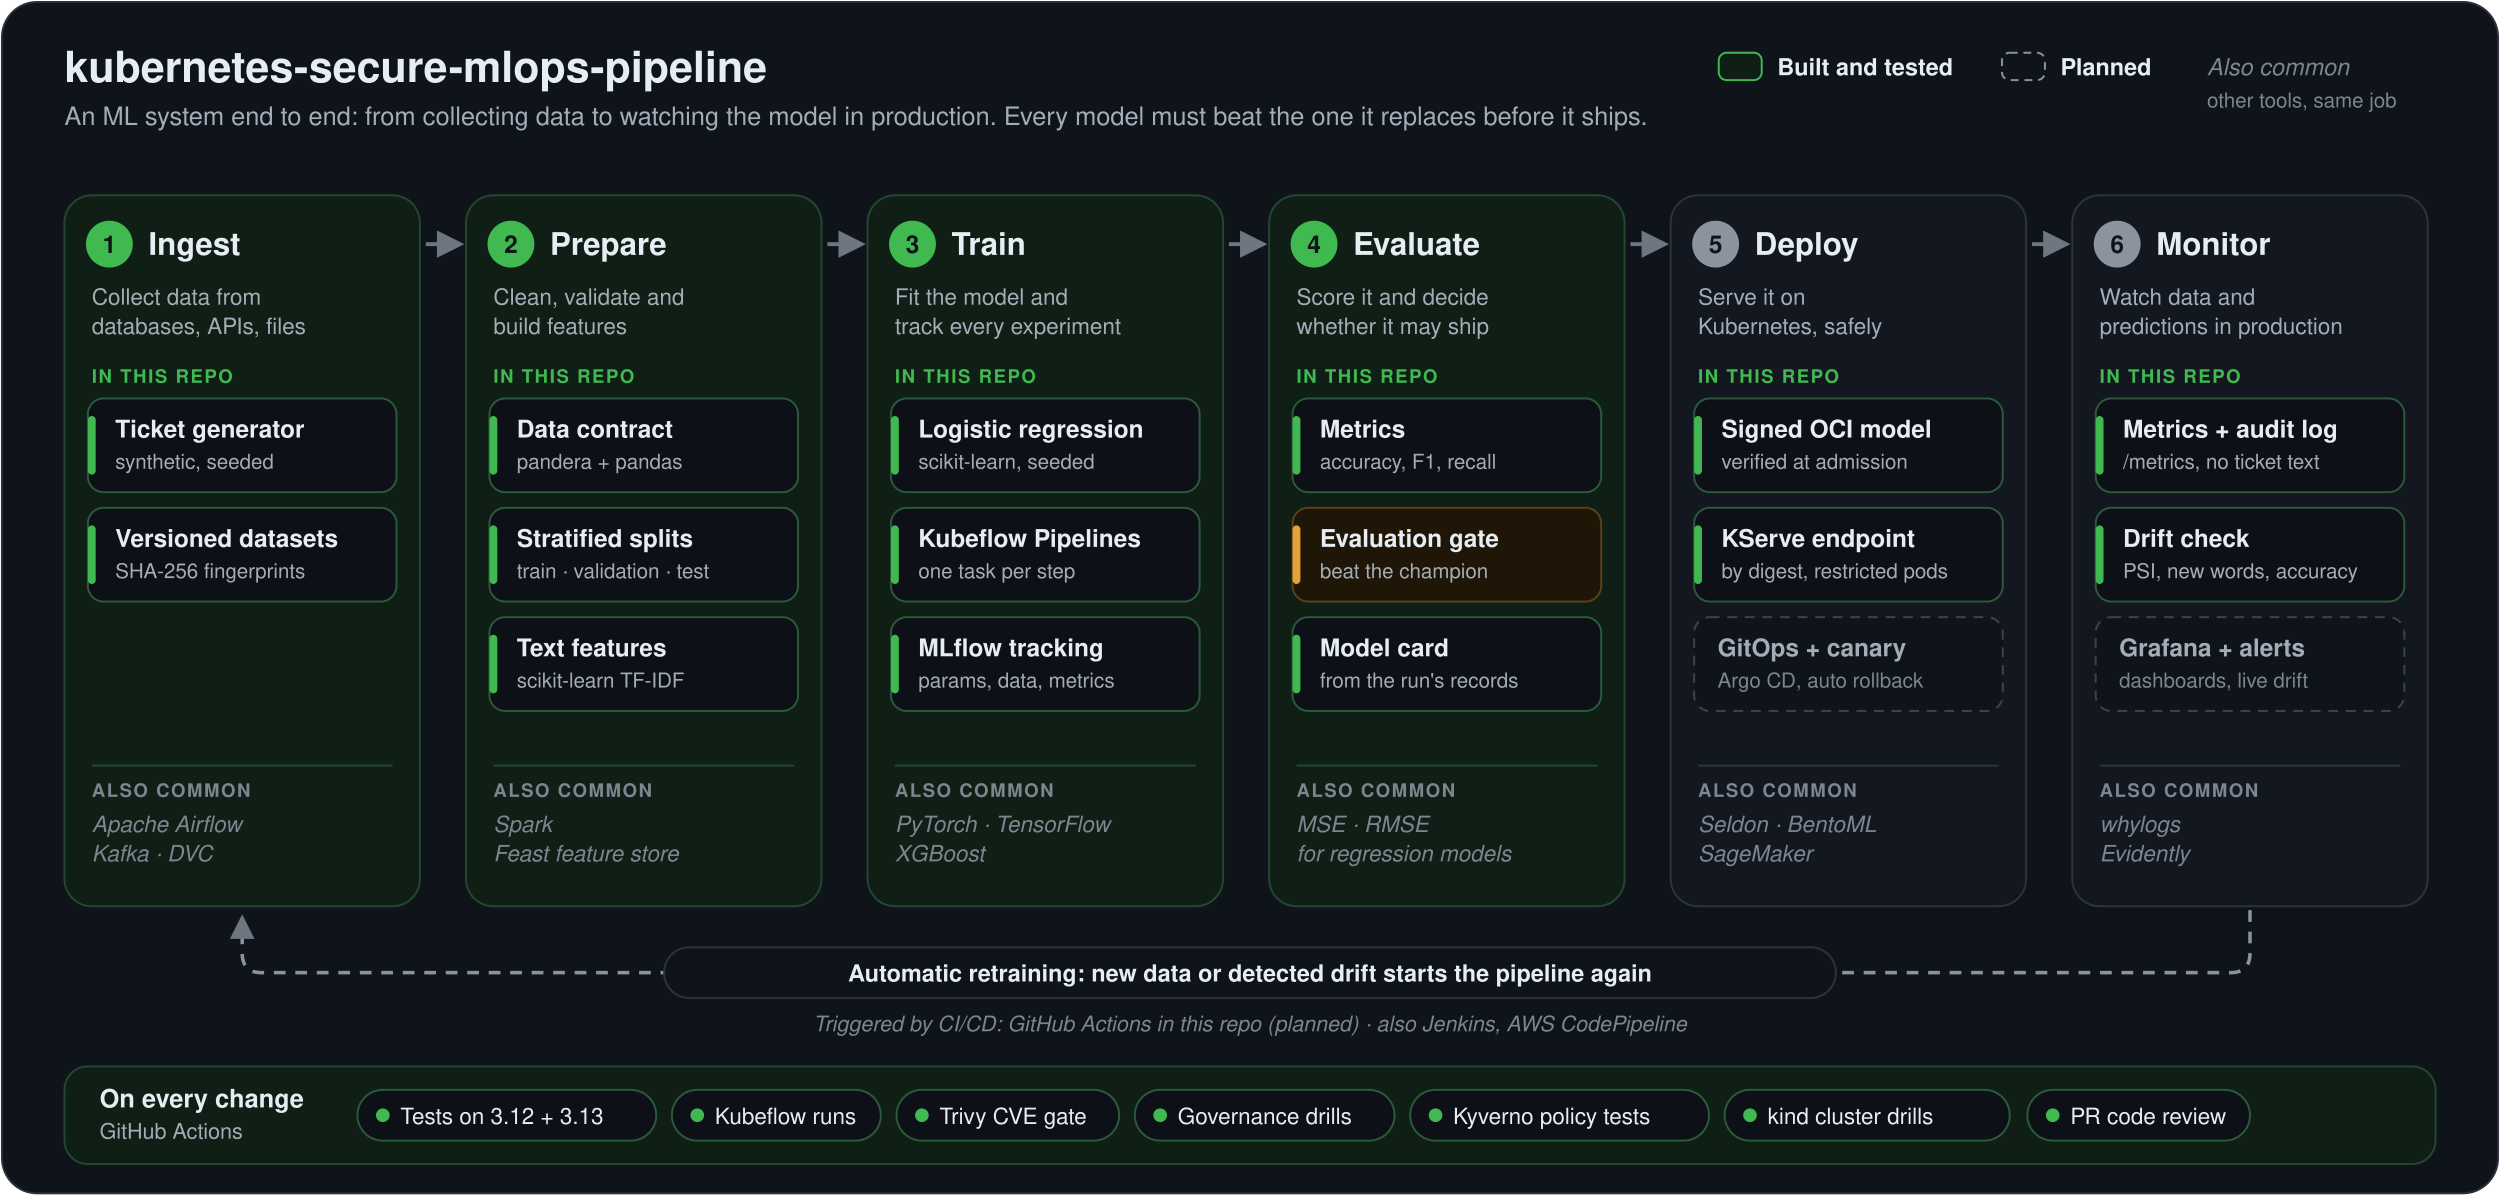
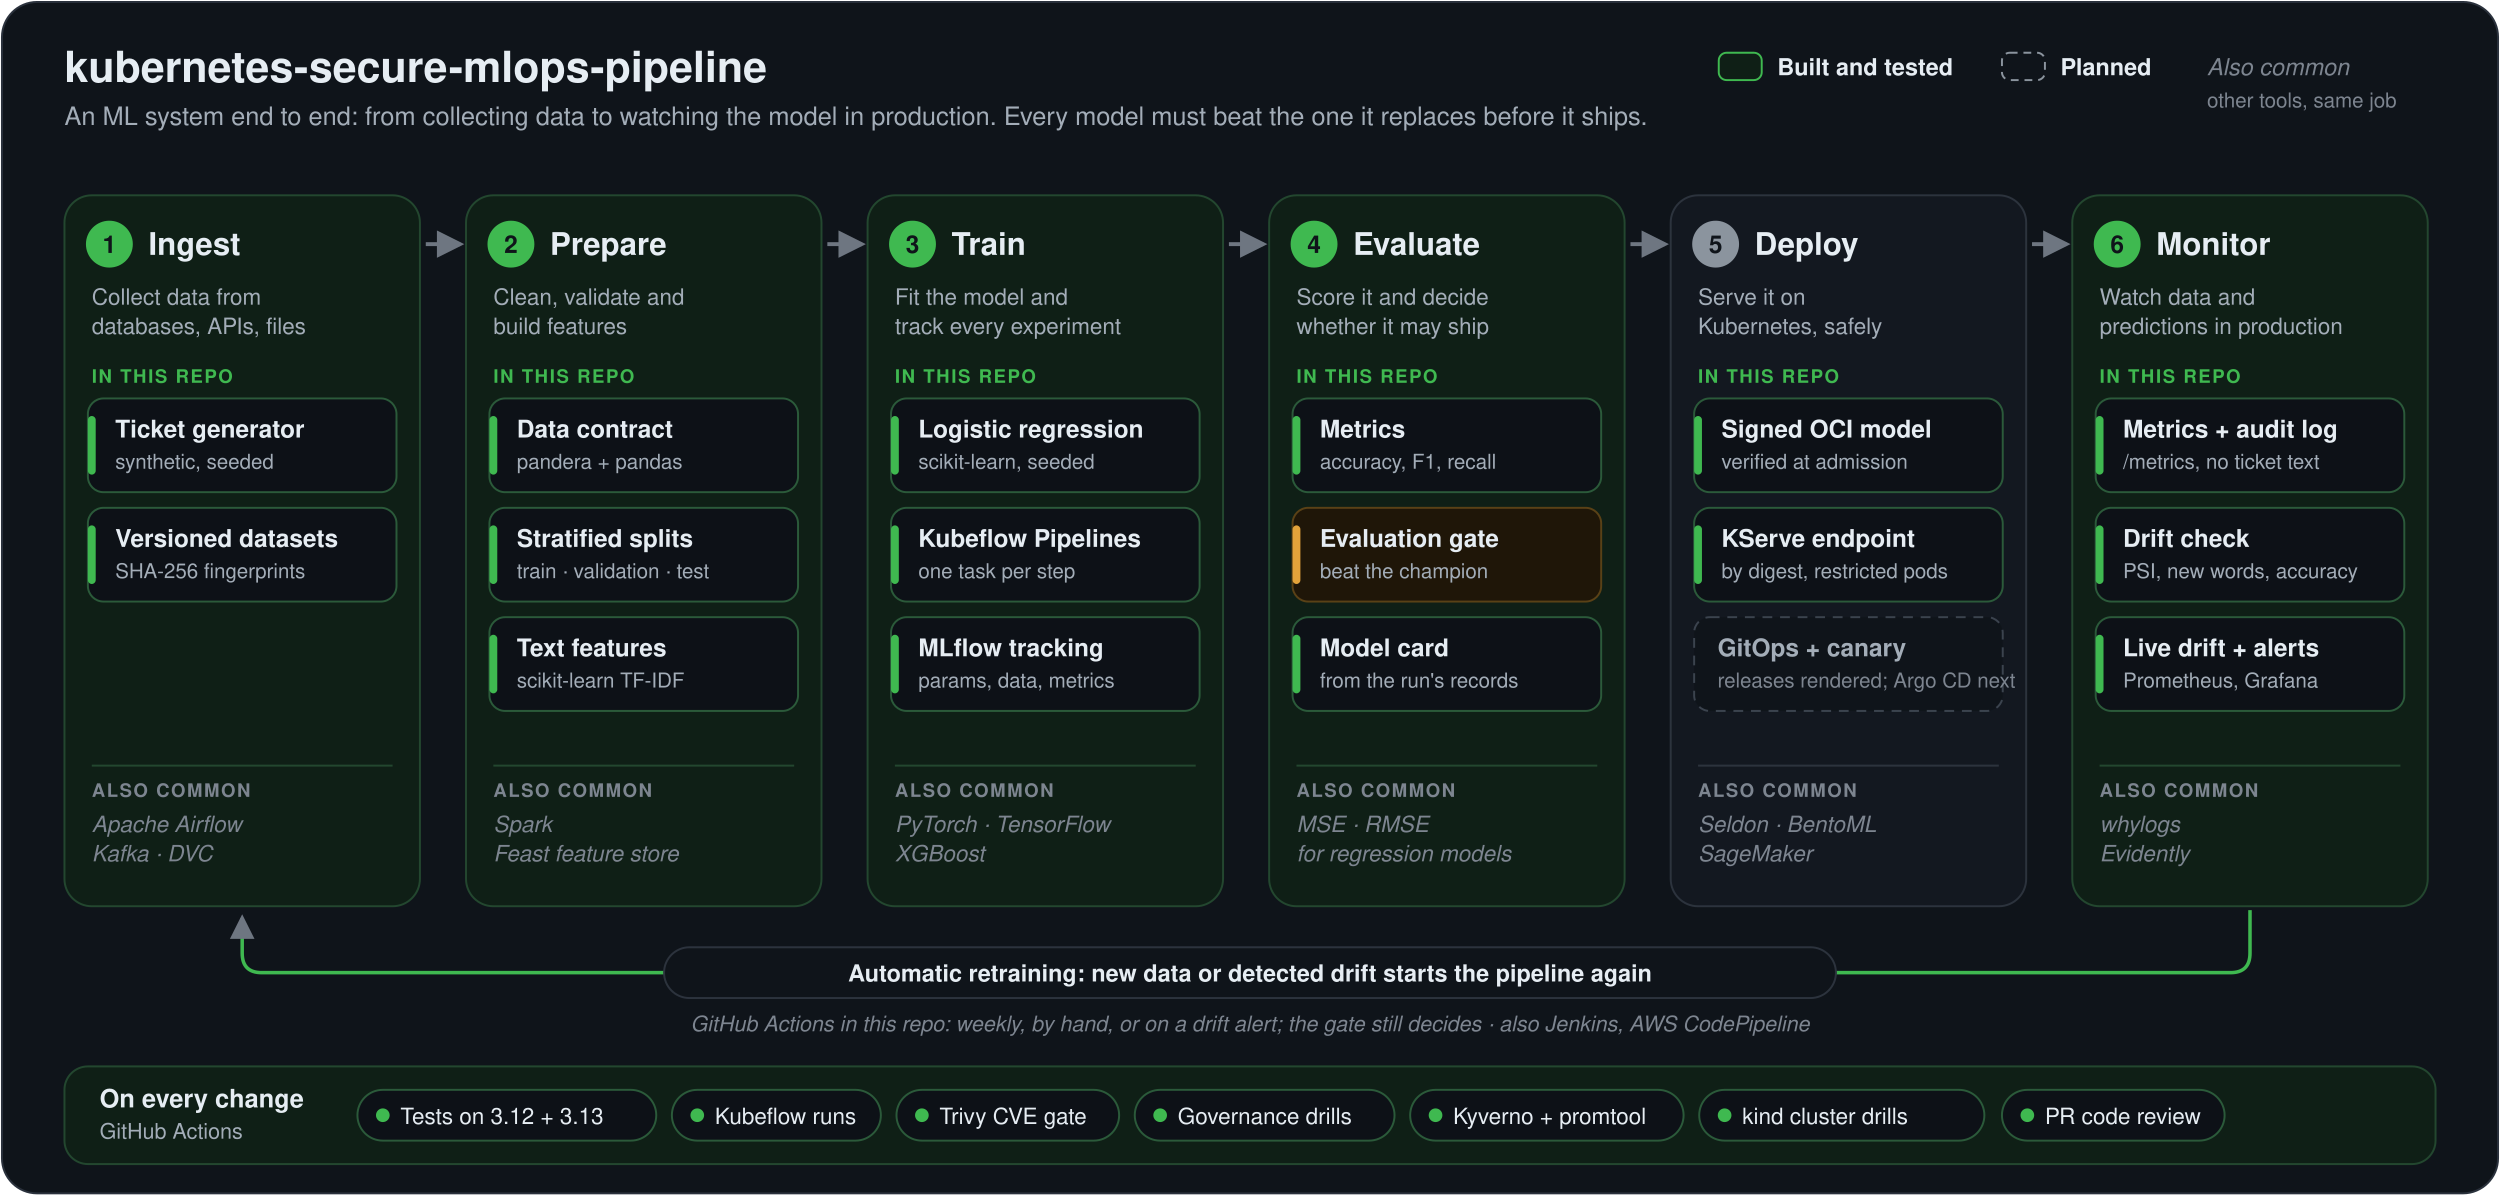
<svg xmlns="http://www.w3.org/2000/svg" width="1280" height="612" viewBox="0 0 1280 612" role="img" aria-labelledby="title desc" font-family="-apple-system, BlinkMacSystemFont, 'Segoe UI', Helvetica, Arial, sans-serif">
  <defs>
    <marker id="arrow" viewBox="0 0 10 10" refX="8.5" refY="5" markerWidth="7" markerHeight="7" orient="auto-start-reverse">
      <path d="M0 0 L10 5 L0 10 z" fill="#6e7681" />
    </marker>
  </defs>
  <rect x="1" y="1" width="1278" height="610" rx="18" fill="#0f141a" stroke="#2a313c" />
  <text x="33" y="42" font-size="22" font-weight="700" fill="#e6edf3" text-anchor="start">kubernetes-secure-mlops-pipeline</text>
  <text x="33" y="64" font-size="13" font-weight="400" fill="#a3adb8" text-anchor="start">An ML system end to end: from collecting data to watching the model in production. Every model must beat the one it replaces before it ships.</text>
  <rect x="880" y="27" width="22" height="14" rx="4" fill="#0f1f16" stroke="#3fb950" />
  <text x="910" y="38.5" font-size="12" font-weight="600" fill="#e6edf3" text-anchor="start">Built and tested</text>
  <rect x="1025" y="27" width="22" height="14" rx="4" fill="#0f141a" stroke="#8b949e" stroke-dasharray="4 3" />
  <text x="1055" y="38.5" font-size="12" font-weight="600" fill="#e6edf3" text-anchor="start">Planned</text>
  <text x="1130" y="38.5" font-size="12" font-weight="500" fill="#7d8590" text-anchor="start" font-style="italic">Also common</text>
  <text x="1130" y="55" font-size="10.5" font-weight="400" fill="#7d8590" text-anchor="start">other tools, same job</text>
  <rect x="33" y="100" width="182" height="364" rx="14" fill="#0f1f16" stroke="#23472f" />
  <circle cx="56" cy="125" r="12" fill="#3fb950" />
  <text x="56" y="129.5" font-size="12.5" font-weight="700" fill="#0f141a" text-anchor="middle">1</text>
  <text x="76" y="130.5" font-size="16" font-weight="700" fill="#e6edf3" text-anchor="start">Ingest</text>
  <text x="47" y="156" font-size="11.5" font-weight="400" fill="#a3adb8" text-anchor="start">Collect data from</text>
  <text x="47" y="171" font-size="11.5" font-weight="400" fill="#a3adb8" text-anchor="start">databases, APIs, files</text>
  <text x="47" y="196" font-size="9.5" font-weight="700" fill="#3fb950" text-anchor="start" letter-spacing="0.8">IN THIS REPO</text>
  <rect x="45.0" y="204" width="158" height="48" rx="8" fill="#0d1117" stroke="#2b5a3a" />
  <rect x="45.0" y="213" width="4" height="30" rx="2" fill="#3fb950" />
  <text x="59" y="224" font-size="12.5" font-weight="600" fill="#e6edf3" text-anchor="start">Ticket generator</text>
  <text x="59" y="240" font-size="10.5" font-weight="400" fill="#a3adb8" text-anchor="start">synthetic, seeded</text>
  <rect x="45.0" y="260" width="158" height="48" rx="8" fill="#0d1117" stroke="#2b5a3a" />
  <rect x="45.0" y="269" width="4" height="30" rx="2" fill="#3fb950" />
  <text x="59" y="280" font-size="12.5" font-weight="600" fill="#e6edf3" text-anchor="start">Versioned datasets</text>
  <text x="59" y="296" font-size="10.5" font-weight="400" fill="#a3adb8" text-anchor="start">SHA-256 fingerprints</text>
  <line x1="47" y1="392" x2="201" y2="392" stroke="#23472f" />
  <text x="47" y="408" font-size="9.5" font-weight="700" fill="#7d8590" text-anchor="start" letter-spacing="0.8">ALSO COMMON</text>
  <text x="47" y="426" font-size="11.5" font-weight="500" fill="#7d8590" text-anchor="start" font-style="italic">Apache Airflow</text>
  <text x="47" y="441" font-size="11.5" font-weight="500" fill="#7d8590" text-anchor="start" font-style="italic">Kafka · DVC</text>
  <rect x="238.6" y="100" width="182" height="364" rx="14" fill="#0f1f16" stroke="#23472f" />
  <circle cx="261.6" cy="125" r="12" fill="#3fb950" />
  <text x="261.6" y="129.5" font-size="12.5" font-weight="700" fill="#0f141a" text-anchor="middle">2</text>
  <text x="281.6" y="130.5" font-size="16" font-weight="700" fill="#e6edf3" text-anchor="start">Prepare</text>
  <text x="252.6" y="156" font-size="11.5" font-weight="400" fill="#a3adb8" text-anchor="start">Clean, validate and</text>
  <text x="252.6" y="171" font-size="11.5" font-weight="400" fill="#a3adb8" text-anchor="start">build features</text>
  <text x="252.6" y="196" font-size="9.5" font-weight="700" fill="#3fb950" text-anchor="start" letter-spacing="0.8">IN THIS REPO</text>
  <rect x="250.6" y="204" width="158" height="48" rx="8" fill="#0d1117" stroke="#2b5a3a" />
  <rect x="250.6" y="213" width="4" height="30" rx="2" fill="#3fb950" />
  <text x="264.6" y="224" font-size="12.5" font-weight="600" fill="#e6edf3" text-anchor="start">Data contract</text>
  <text x="264.6" y="240" font-size="10.5" font-weight="400" fill="#a3adb8" text-anchor="start">pandera + pandas</text>
  <rect x="250.6" y="260" width="158" height="48" rx="8" fill="#0d1117" stroke="#2b5a3a" />
  <rect x="250.6" y="269" width="4" height="30" rx="2" fill="#3fb950" />
  <text x="264.6" y="280" font-size="12.5" font-weight="600" fill="#e6edf3" text-anchor="start">Stratified splits</text>
  <text x="264.6" y="296" font-size="10.5" font-weight="400" fill="#a3adb8" text-anchor="start">train · validation · test</text>
  <rect x="250.6" y="316" width="158" height="48" rx="8" fill="#0d1117" stroke="#2b5a3a" />
  <rect x="250.6" y="325" width="4" height="30" rx="2" fill="#3fb950" />
  <text x="264.6" y="336" font-size="12.5" font-weight="600" fill="#e6edf3" text-anchor="start">Text features</text>
  <text x="264.6" y="352" font-size="10.5" font-weight="400" fill="#a3adb8" text-anchor="start">scikit-learn TF-IDF</text>
  <line x1="252.6" y1="392" x2="406.6" y2="392" stroke="#23472f" />
  <text x="252.6" y="408" font-size="9.5" font-weight="700" fill="#7d8590" text-anchor="start" letter-spacing="0.8">ALSO COMMON</text>
  <text x="252.6" y="426" font-size="11.5" font-weight="500" fill="#7d8590" text-anchor="start" font-style="italic">Spark</text>
  <text x="252.6" y="441" font-size="11.5" font-weight="500" fill="#7d8590" text-anchor="start" font-style="italic">Feast feature store</text>
  <rect x="444.2" y="100" width="182" height="364" rx="14" fill="#0f1f16" stroke="#23472f" />
  <circle cx="467.2" cy="125" r="12" fill="#3fb950" />
  <text x="467.2" y="129.5" font-size="12.5" font-weight="700" fill="#0f141a" text-anchor="middle">3</text>
  <text x="487.2" y="130.5" font-size="16" font-weight="700" fill="#e6edf3" text-anchor="start">Train</text>
  <text x="458.2" y="156" font-size="11.5" font-weight="400" fill="#a3adb8" text-anchor="start">Fit the model and</text>
  <text x="458.2" y="171" font-size="11.5" font-weight="400" fill="#a3adb8" text-anchor="start">track every experiment</text>
  <text x="458.2" y="196" font-size="9.5" font-weight="700" fill="#3fb950" text-anchor="start" letter-spacing="0.8">IN THIS REPO</text>
  <rect x="456.2" y="204" width="158" height="48" rx="8" fill="#0d1117" stroke="#2b5a3a" />
  <rect x="456.2" y="213" width="4" height="30" rx="2" fill="#3fb950" />
  <text x="470.2" y="224" font-size="12.5" font-weight="600" fill="#e6edf3" text-anchor="start">Logistic regression</text>
  <text x="470.2" y="240" font-size="10.5" font-weight="400" fill="#a3adb8" text-anchor="start">scikit-learn, seeded</text>
  <rect x="456.2" y="260" width="158" height="48" rx="8" fill="#0d1117" stroke="#2b5a3a" />
  <rect x="456.2" y="269" width="4" height="30" rx="2" fill="#3fb950" />
  <text x="470.2" y="280" font-size="12.5" font-weight="600" fill="#e6edf3" text-anchor="start">Kubeflow Pipelines</text>
  <text x="470.2" y="296" font-size="10.5" font-weight="400" fill="#a3adb8" text-anchor="start">one task per step</text>
  <rect x="456.2" y="316" width="158" height="48" rx="8" fill="#0d1117" stroke="#2b5a3a" />
  <rect x="456.2" y="325" width="4" height="30" rx="2" fill="#3fb950" />
  <text x="470.2" y="336" font-size="12.5" font-weight="600" fill="#e6edf3" text-anchor="start">MLflow tracking</text>
  <text x="470.2" y="352" font-size="10.5" font-weight="400" fill="#a3adb8" text-anchor="start">params, data, metrics</text>
  <line x1="458.2" y1="392" x2="612.2" y2="392" stroke="#23472f" />
  <text x="458.2" y="408" font-size="9.5" font-weight="700" fill="#7d8590" text-anchor="start" letter-spacing="0.8">ALSO COMMON</text>
  <text x="458.2" y="426" font-size="11.5" font-weight="500" fill="#7d8590" text-anchor="start" font-style="italic">PyTorch · TensorFlow</text>
  <text x="458.2" y="441" font-size="11.5" font-weight="500" fill="#7d8590" text-anchor="start" font-style="italic">XGBoost</text>
  <rect x="649.8" y="100" width="182" height="364" rx="14" fill="#0f1f16" stroke="#23472f" />
  <circle cx="672.8" cy="125" r="12" fill="#3fb950" />
  <text x="672.8" y="129.5" font-size="12.5" font-weight="700" fill="#0f141a" text-anchor="middle">4</text>
  <text x="692.8" y="130.5" font-size="16" font-weight="700" fill="#e6edf3" text-anchor="start">Evaluate</text>
  <text x="663.8" y="156" font-size="11.5" font-weight="400" fill="#a3adb8" text-anchor="start">Score it and decide</text>
  <text x="663.8" y="171" font-size="11.5" font-weight="400" fill="#a3adb8" text-anchor="start">whether it may ship</text>
  <text x="663.8" y="196" font-size="9.5" font-weight="700" fill="#3fb950" text-anchor="start" letter-spacing="0.8">IN THIS REPO</text>
  <rect x="661.8" y="204" width="158" height="48" rx="8" fill="#0d1117" stroke="#2b5a3a" />
  <rect x="661.8" y="213" width="4" height="30" rx="2" fill="#3fb950" />
  <text x="675.8" y="224" font-size="12.5" font-weight="600" fill="#e6edf3" text-anchor="start">Metrics</text>
  <text x="675.8" y="240" font-size="10.5" font-weight="400" fill="#a3adb8" text-anchor="start">accuracy, F1, recall</text>
  <rect x="661.8" y="260" width="158" height="48" rx="8" fill="#1f1608" stroke="#5a4116" />
  <rect x="661.8" y="269" width="4" height="30" rx="2" fill="#e3a33a" />
  <text x="675.8" y="280" font-size="12.5" font-weight="600" fill="#e6edf3" text-anchor="start">Evaluation gate</text>
  <text x="675.8" y="296" font-size="10.5" font-weight="400" fill="#a3adb8" text-anchor="start">beat the champion</text>
  <rect x="661.8" y="316" width="158" height="48" rx="8" fill="#0d1117" stroke="#2b5a3a" />
  <rect x="661.8" y="325" width="4" height="30" rx="2" fill="#3fb950" />
  <text x="675.8" y="336" font-size="12.5" font-weight="600" fill="#e6edf3" text-anchor="start">Model card</text>
  <text x="675.8" y="352" font-size="10.5" font-weight="400" fill="#a3adb8" text-anchor="start">from the run's records</text>
  <line x1="663.8" y1="392" x2="817.8" y2="392" stroke="#23472f" />
  <text x="663.8" y="408" font-size="9.5" font-weight="700" fill="#7d8590" text-anchor="start" letter-spacing="0.8">ALSO COMMON</text>
  <text x="663.8" y="426" font-size="11.5" font-weight="500" fill="#7d8590" text-anchor="start" font-style="italic">MSE · RMSE</text>
  <text x="663.8" y="441" font-size="11.5" font-weight="500" fill="#7d8590" text-anchor="start" font-style="italic">for regression models</text>
  <rect x="855.4" y="100" width="182" height="364" rx="14" fill="#131820" stroke="#2c333d" />
  <circle cx="878.4" cy="125" r="12" fill="#8b949e" />
  <text x="878.4" y="129.5" font-size="12.5" font-weight="700" fill="#0f141a" text-anchor="middle">5</text>
  <text x="898.4" y="130.5" font-size="16" font-weight="700" fill="#e6edf3" text-anchor="start">Deploy</text>
  <text x="869.4" y="156" font-size="11.5" font-weight="400" fill="#a3adb8" text-anchor="start">Serve it on</text>
  <text x="869.4" y="171" font-size="11.5" font-weight="400" fill="#a3adb8" text-anchor="start">Kubernetes, safely</text>
  <text x="869.4" y="196" font-size="9.5" font-weight="700" fill="#3fb950" text-anchor="start" letter-spacing="0.8">IN THIS REPO</text>
  <rect x="867.4" y="204" width="158" height="48" rx="8" fill="#0d1117" stroke="#2b5a3a" />
  <rect x="867.4" y="213" width="4" height="30" rx="2" fill="#3fb950" />
  <text x="881.4" y="224" font-size="12.5" font-weight="600" fill="#e6edf3" text-anchor="start">Signed OCI model</text>
  <text x="881.4" y="240" font-size="10.5" font-weight="400" fill="#a3adb8" text-anchor="start">verified at admission</text>
  <rect x="867.4" y="260" width="158" height="48" rx="8" fill="#0d1117" stroke="#2b5a3a" />
  <rect x="867.4" y="269" width="4" height="30" rx="2" fill="#3fb950" />
  <text x="881.4" y="280" font-size="12.5" font-weight="600" fill="#e6edf3" text-anchor="start">KServe endpoint</text>
  <text x="881.4" y="296" font-size="10.5" font-weight="400" fill="#a3adb8" text-anchor="start">by digest, restricted pods</text>
  <rect x="867.4" y="316" width="158" height="48" rx="8" fill="#0f141a" stroke="#3b434e" stroke-dasharray="5 4" />
  <text x="879.4" y="336" font-size="12.5" font-weight="600" fill="#a3adb8" text-anchor="start">GitOps + canary</text>
-   <text x="879.4" y="352" font-size="10.5" font-weight="400" fill="#7d8590" text-anchor="start">Argo CD, auto rollback</text>
+   <text x="879.4" y="352" font-size="10.5" font-weight="400" fill="#7d8590" text-anchor="start">releases rendered; Argo CD next</text>
  <line x1="869.4" y1="392" x2="1023.4" y2="392" stroke="#2c333d" />
  <text x="869.4" y="408" font-size="9.5" font-weight="700" fill="#7d8590" text-anchor="start" letter-spacing="0.8">ALSO COMMON</text>
  <text x="869.4" y="426" font-size="11.5" font-weight="500" fill="#7d8590" text-anchor="start" font-style="italic">Seldon · BentoML</text>
  <text x="869.4" y="441" font-size="11.5" font-weight="500" fill="#7d8590" text-anchor="start" font-style="italic">SageMaker</text>
-   <rect x="1061" y="100" width="182" height="364" rx="14" fill="#131820" stroke="#2c333d" />
-   <circle cx="1084" cy="125" r="12" fill="#8b949e" />
+   <rect x="1061" y="100" width="182" height="364" rx="14" fill="#0f1f16" stroke="#23472f" />
+   <circle cx="1084" cy="125" r="12" fill="#3fb950" />
  <text x="1084" y="129.5" font-size="12.5" font-weight="700" fill="#0f141a" text-anchor="middle">6</text>
  <text x="1104" y="130.5" font-size="16" font-weight="700" fill="#e6edf3" text-anchor="start">Monitor</text>
  <text x="1075" y="156" font-size="11.5" font-weight="400" fill="#a3adb8" text-anchor="start">Watch data and</text>
  <text x="1075" y="171" font-size="11.5" font-weight="400" fill="#a3adb8" text-anchor="start">predictions in production</text>
  <text x="1075" y="196" font-size="9.5" font-weight="700" fill="#3fb950" text-anchor="start" letter-spacing="0.8">IN THIS REPO</text>
  <rect x="1073.0" y="204" width="158" height="48" rx="8" fill="#0d1117" stroke="#2b5a3a" />
  <rect x="1073.0" y="213" width="4" height="30" rx="2" fill="#3fb950" />
  <text x="1087" y="224" font-size="12.5" font-weight="600" fill="#e6edf3" text-anchor="start">Metrics + audit log</text>
  <text x="1087" y="240" font-size="10.5" font-weight="400" fill="#a3adb8" text-anchor="start">/metrics, no ticket text</text>
  <rect x="1073.0" y="260" width="158" height="48" rx="8" fill="#0d1117" stroke="#2b5a3a" />
  <rect x="1073.0" y="269" width="4" height="30" rx="2" fill="#3fb950" />
  <text x="1087" y="280" font-size="12.5" font-weight="600" fill="#e6edf3" text-anchor="start">Drift check</text>
  <text x="1087" y="296" font-size="10.5" font-weight="400" fill="#a3adb8" text-anchor="start">PSI, new words, accuracy</text>
-   <rect x="1073.0" y="316" width="158" height="48" rx="8" fill="#0f141a" stroke="#3b434e" stroke-dasharray="5 4" />
-   <text x="1085" y="336" font-size="12.5" font-weight="600" fill="#a3adb8" text-anchor="start">Grafana + alerts</text>
-   <text x="1085" y="352" font-size="10.5" font-weight="400" fill="#7d8590" text-anchor="start">dashboards, live drift</text>
-   <line x1="1075" y1="392" x2="1229" y2="392" stroke="#2c333d" />
+   <rect x="1073.0" y="316" width="158" height="48" rx="8" fill="#0d1117" stroke="#2b5a3a" />
+   <rect x="1073.0" y="325" width="4" height="30" rx="2" fill="#3fb950" />
+   <text x="1087" y="336" font-size="12.5" font-weight="600" fill="#e6edf3" text-anchor="start">Live drift + alerts</text>
+   <text x="1087" y="352" font-size="10.5" font-weight="400" fill="#a3adb8" text-anchor="start">Prometheus, Grafana</text>
+   <line x1="1075" y1="392" x2="1229" y2="392" stroke="#23472f" />
  <text x="1075" y="408" font-size="9.5" font-weight="700" fill="#7d8590" text-anchor="start" letter-spacing="0.8">ALSO COMMON</text>
  <text x="1075" y="426" font-size="11.5" font-weight="500" fill="#7d8590" text-anchor="start" font-style="italic">whylogs</text>
  <text x="1075" y="441" font-size="11.5" font-weight="500" fill="#7d8590" text-anchor="start" font-style="italic">Evidently</text>
  <line x1="218" y1="125" x2="235.6" y2="125" stroke="#6e7681" stroke-width="2" marker-end="url(#arrow)" />
  <line x1="423.6" y1="125" x2="441.2" y2="125" stroke="#6e7681" stroke-width="2" marker-end="url(#arrow)" />
  <line x1="629.2" y1="125" x2="646.8" y2="125" stroke="#6e7681" stroke-width="2" marker-end="url(#arrow)" />
  <line x1="834.8" y1="125" x2="852.4" y2="125" stroke="#6e7681" stroke-width="2" marker-end="url(#arrow)" />
  <line x1="1040.4" y1="125" x2="1058" y2="125" stroke="#6e7681" stroke-width="2" marker-end="url(#arrow)" />
-   <path d="M1152 466 V488 Q1152 498 1142 498 H134 Q124 498 124 488 V470" fill="none" stroke="#8b949e" stroke-width="1.8" stroke-dasharray="6 5" marker-end="url(#arrow)" />
+   <path d="M1152 466 V488 Q1152 498 1142 498 H134 Q124 498 124 488 V470" fill="none" stroke="#3fb950" stroke-width="1.8" marker-end="url(#arrow)" />
  <rect x="340" y="485" width="600" height="26" rx="13" fill="#0f141a" stroke="#2c333d" />
  <text x="640" y="502.5" font-size="12" font-weight="600" fill="#e6edf3" text-anchor="middle">Automatic retraining: new data or detected drift starts the pipeline again</text>
-   <text x="640" y="528" font-size="11" font-weight="500" fill="#7d8590" text-anchor="middle" font-style="italic">Triggered by CI/CD: GitHub Actions in this repo (planned) · also Jenkins, AWS CodePipeline</text>
+   <text x="640" y="528" font-size="11" font-weight="500" fill="#7d8590" text-anchor="middle" font-style="italic">GitHub Actions in this repo: weekly, by hand, or on a drift alert; the gate still decides · also Jenkins, AWS CodePipeline</text>
  <rect x="33" y="546" width="1214" height="50" rx="12" fill="#0f1f16" stroke="#23472f" />
  <text x="51" y="567" font-size="13" font-weight="700" fill="#e6edf3" text-anchor="start">On every change</text>
  <text x="51" y="583" font-size="11" font-weight="400" fill="#a3adb8" text-anchor="start">GitHub Actions</text>
  <rect x="183" y="558" width="153" height="26" rx="13" fill="#0d1117" stroke="#2b5a3a" />
  <circle cx="196" cy="571" r="3.5" fill="#3fb950" />
  <text x="205" y="575.5" font-size="11.5" font-weight="500" fill="#e6edf3" text-anchor="start">Tests on 3.12 + 3.13</text>
  <rect x="344" y="558" width="107" height="26" rx="13" fill="#0d1117" stroke="#2b5a3a" />
  <circle cx="357" cy="571" r="3.5" fill="#3fb950" />
  <text x="366" y="575.5" font-size="11.5" font-weight="500" fill="#e6edf3" text-anchor="start">Kubeflow runs</text>
  <rect x="459" y="558" width="114" height="26" rx="13" fill="#0d1117" stroke="#2b5a3a" />
  <circle cx="472" cy="571" r="3.5" fill="#3fb950" />
  <text x="481" y="575.5" font-size="11.5" font-weight="500" fill="#e6edf3" text-anchor="start">Trivy CVE gate</text>
  <rect x="581" y="558" width="133" height="26" rx="13" fill="#0d1117" stroke="#2b5a3a" />
  <circle cx="594" cy="571" r="3.5" fill="#3fb950" />
  <text x="603" y="575.5" font-size="11.5" font-weight="500" fill="#e6edf3" text-anchor="start">Governance drills</text>
-   <rect x="722" y="558" width="153" height="26" rx="13" fill="#0d1117" stroke="#2b5a3a" />
+   <rect x="722" y="558" width="140" height="26" rx="13" fill="#0d1117" stroke="#2b5a3a" />
  <circle cx="735" cy="571" r="3.5" fill="#3fb950" />
-   <text x="744" y="575.5" font-size="11.5" font-weight="500" fill="#e6edf3" text-anchor="start">Kyverno policy tests</text>
-   <rect x="883" y="558" width="146" height="26" rx="13" fill="#0d1117" stroke="#2b5a3a" />
-   <circle cx="896" cy="571" r="3.5" fill="#3fb950" />
-   <text x="905" y="575.5" font-size="11.5" font-weight="500" fill="#e6edf3" text-anchor="start">kind cluster drills</text>
-   <rect x="1038" y="558" width="114" height="26" rx="13" fill="#0d1117" stroke="#2b5a3a" />
-   <circle cx="1051" cy="571" r="3.5" fill="#3fb950" />
-   <text x="1060" y="575.5" font-size="11.5" font-weight="500" fill="#e6edf3" text-anchor="start">PR code review</text>
+   <text x="744" y="575.5" font-size="11.5" font-weight="500" fill="#e6edf3" text-anchor="start">Kyverno + promtool</text>
+   <rect x="870" y="558" width="146" height="26" rx="13" fill="#0d1117" stroke="#2b5a3a" />
+   <circle cx="883" cy="571" r="3.5" fill="#3fb950" />
+   <text x="892" y="575.5" font-size="11.5" font-weight="500" fill="#e6edf3" text-anchor="start">kind cluster drills</text>
+   <rect x="1025" y="558" width="114" height="26" rx="13" fill="#0d1117" stroke="#2b5a3a" />
+   <circle cx="1038" cy="571" r="3.5" fill="#3fb950" />
+   <text x="1047" y="575.5" font-size="11.5" font-weight="500" fill="#e6edf3" text-anchor="start">PR code review</text>
</svg>
